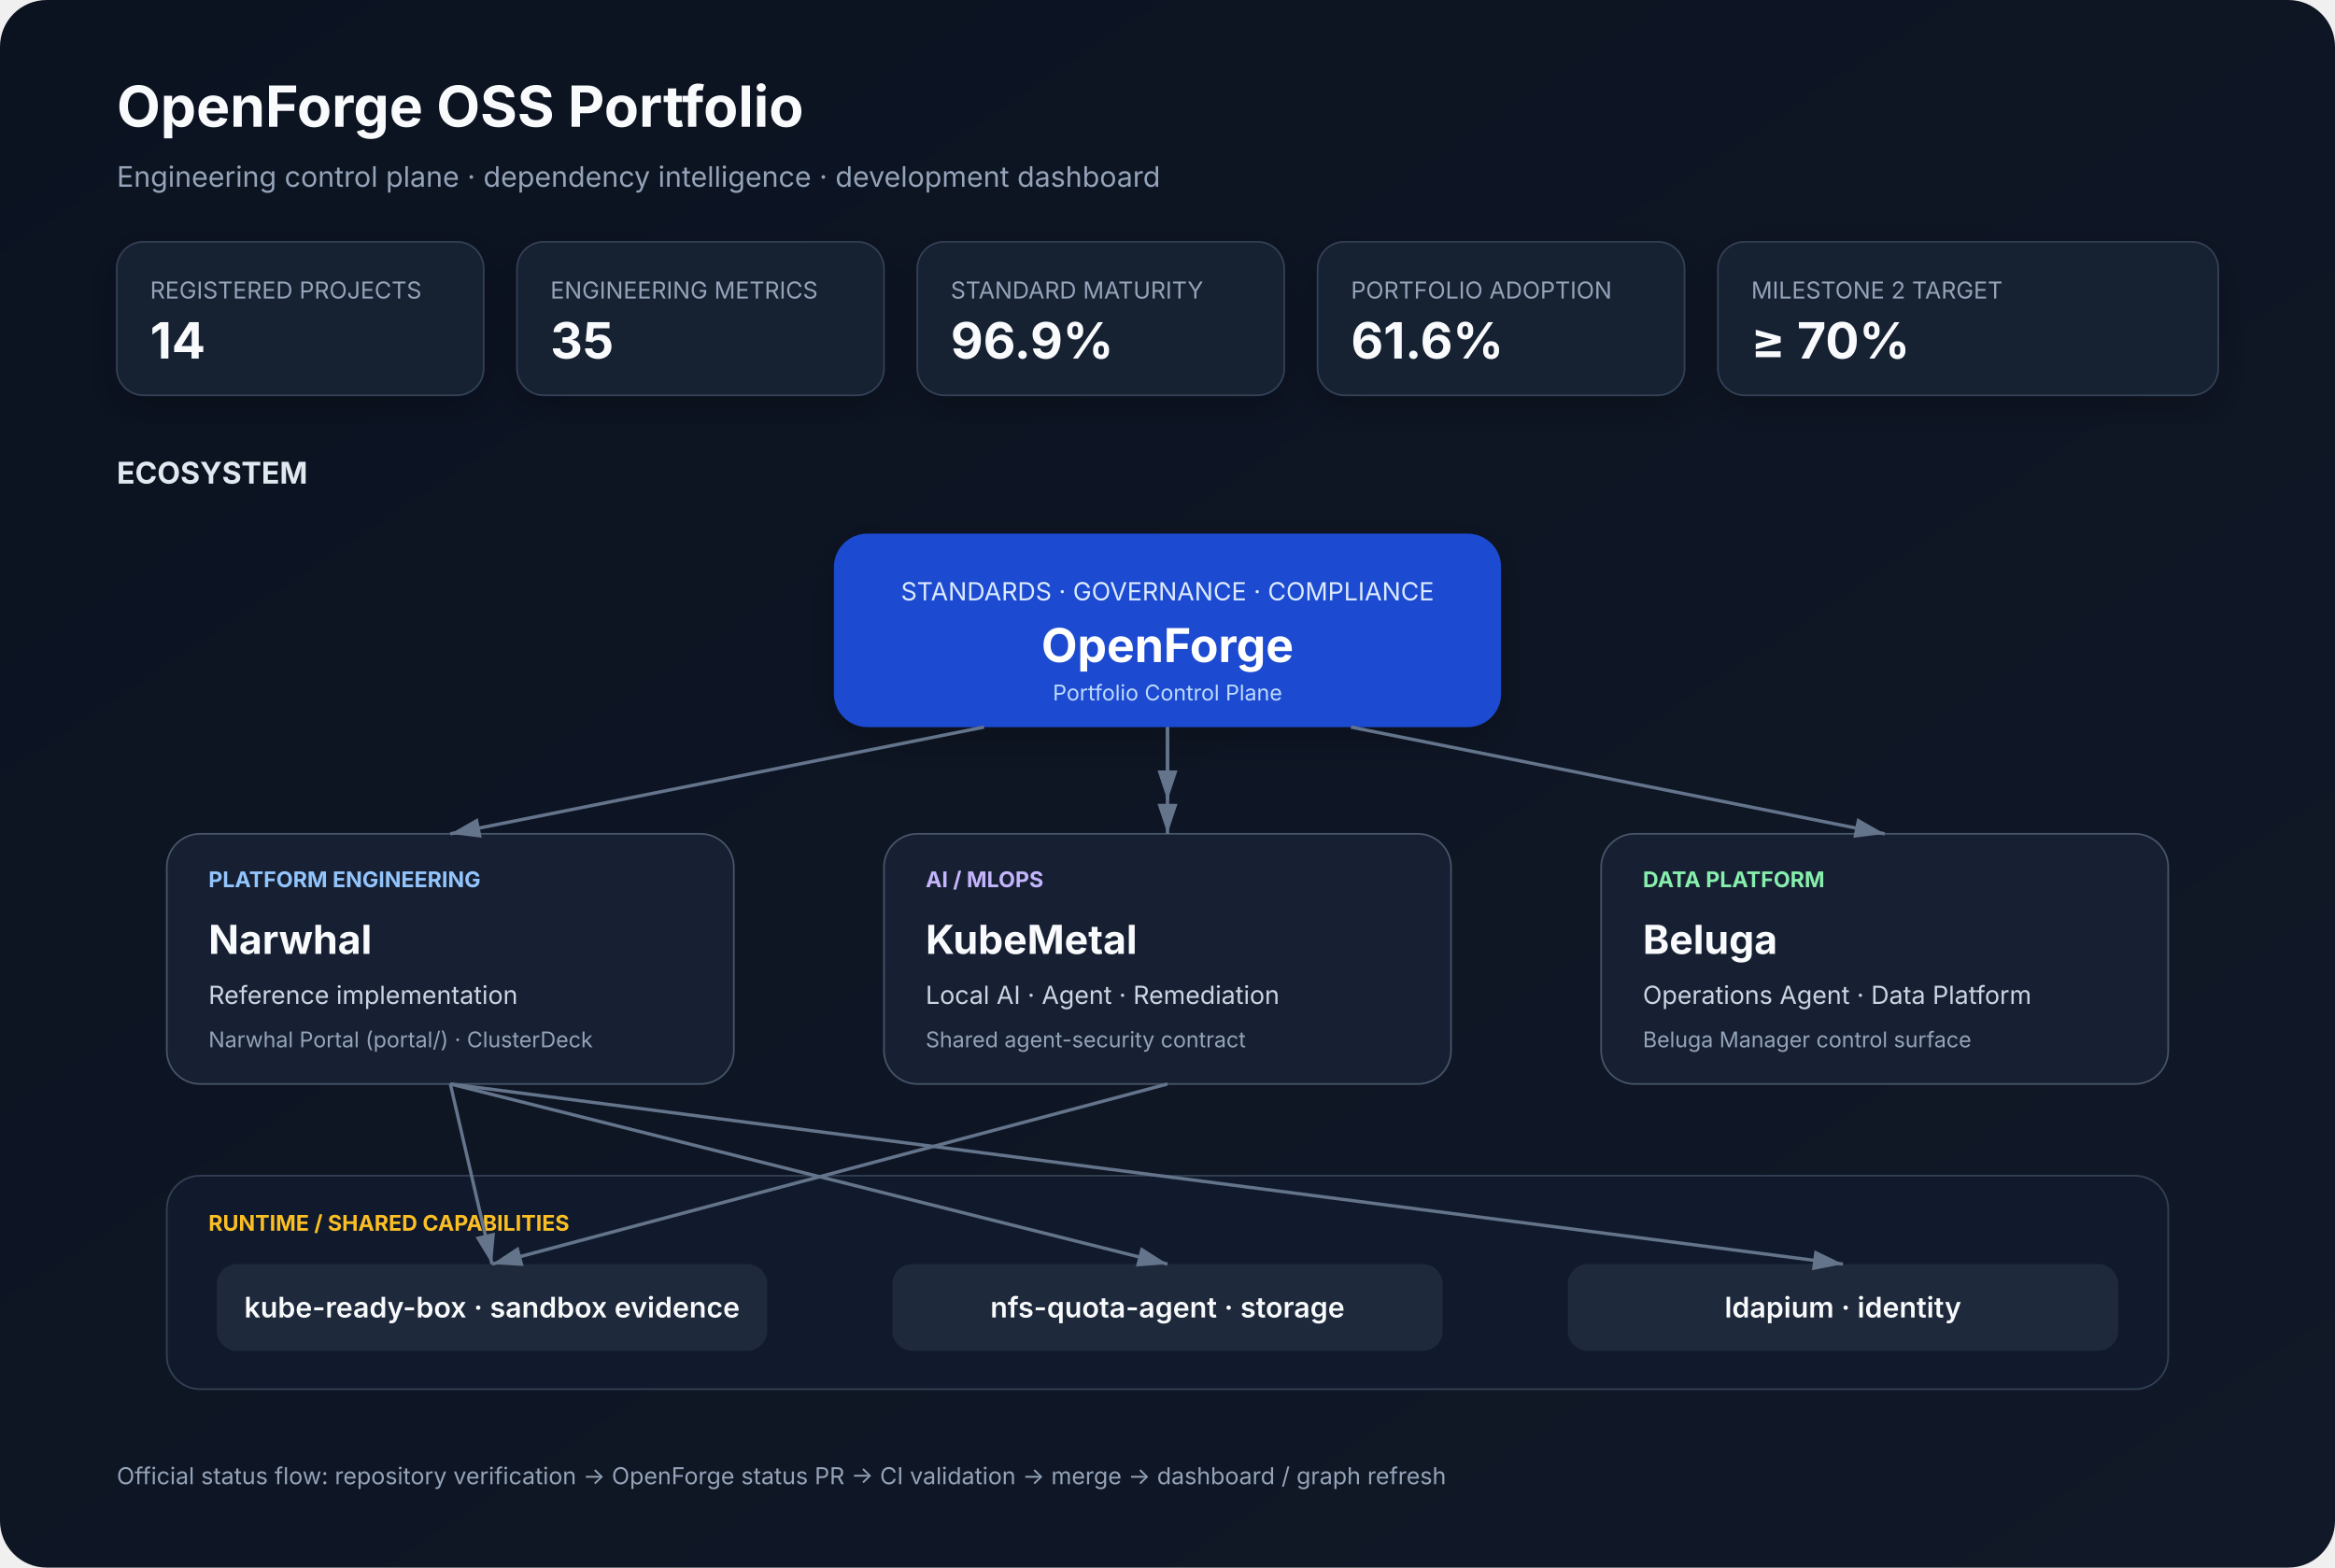
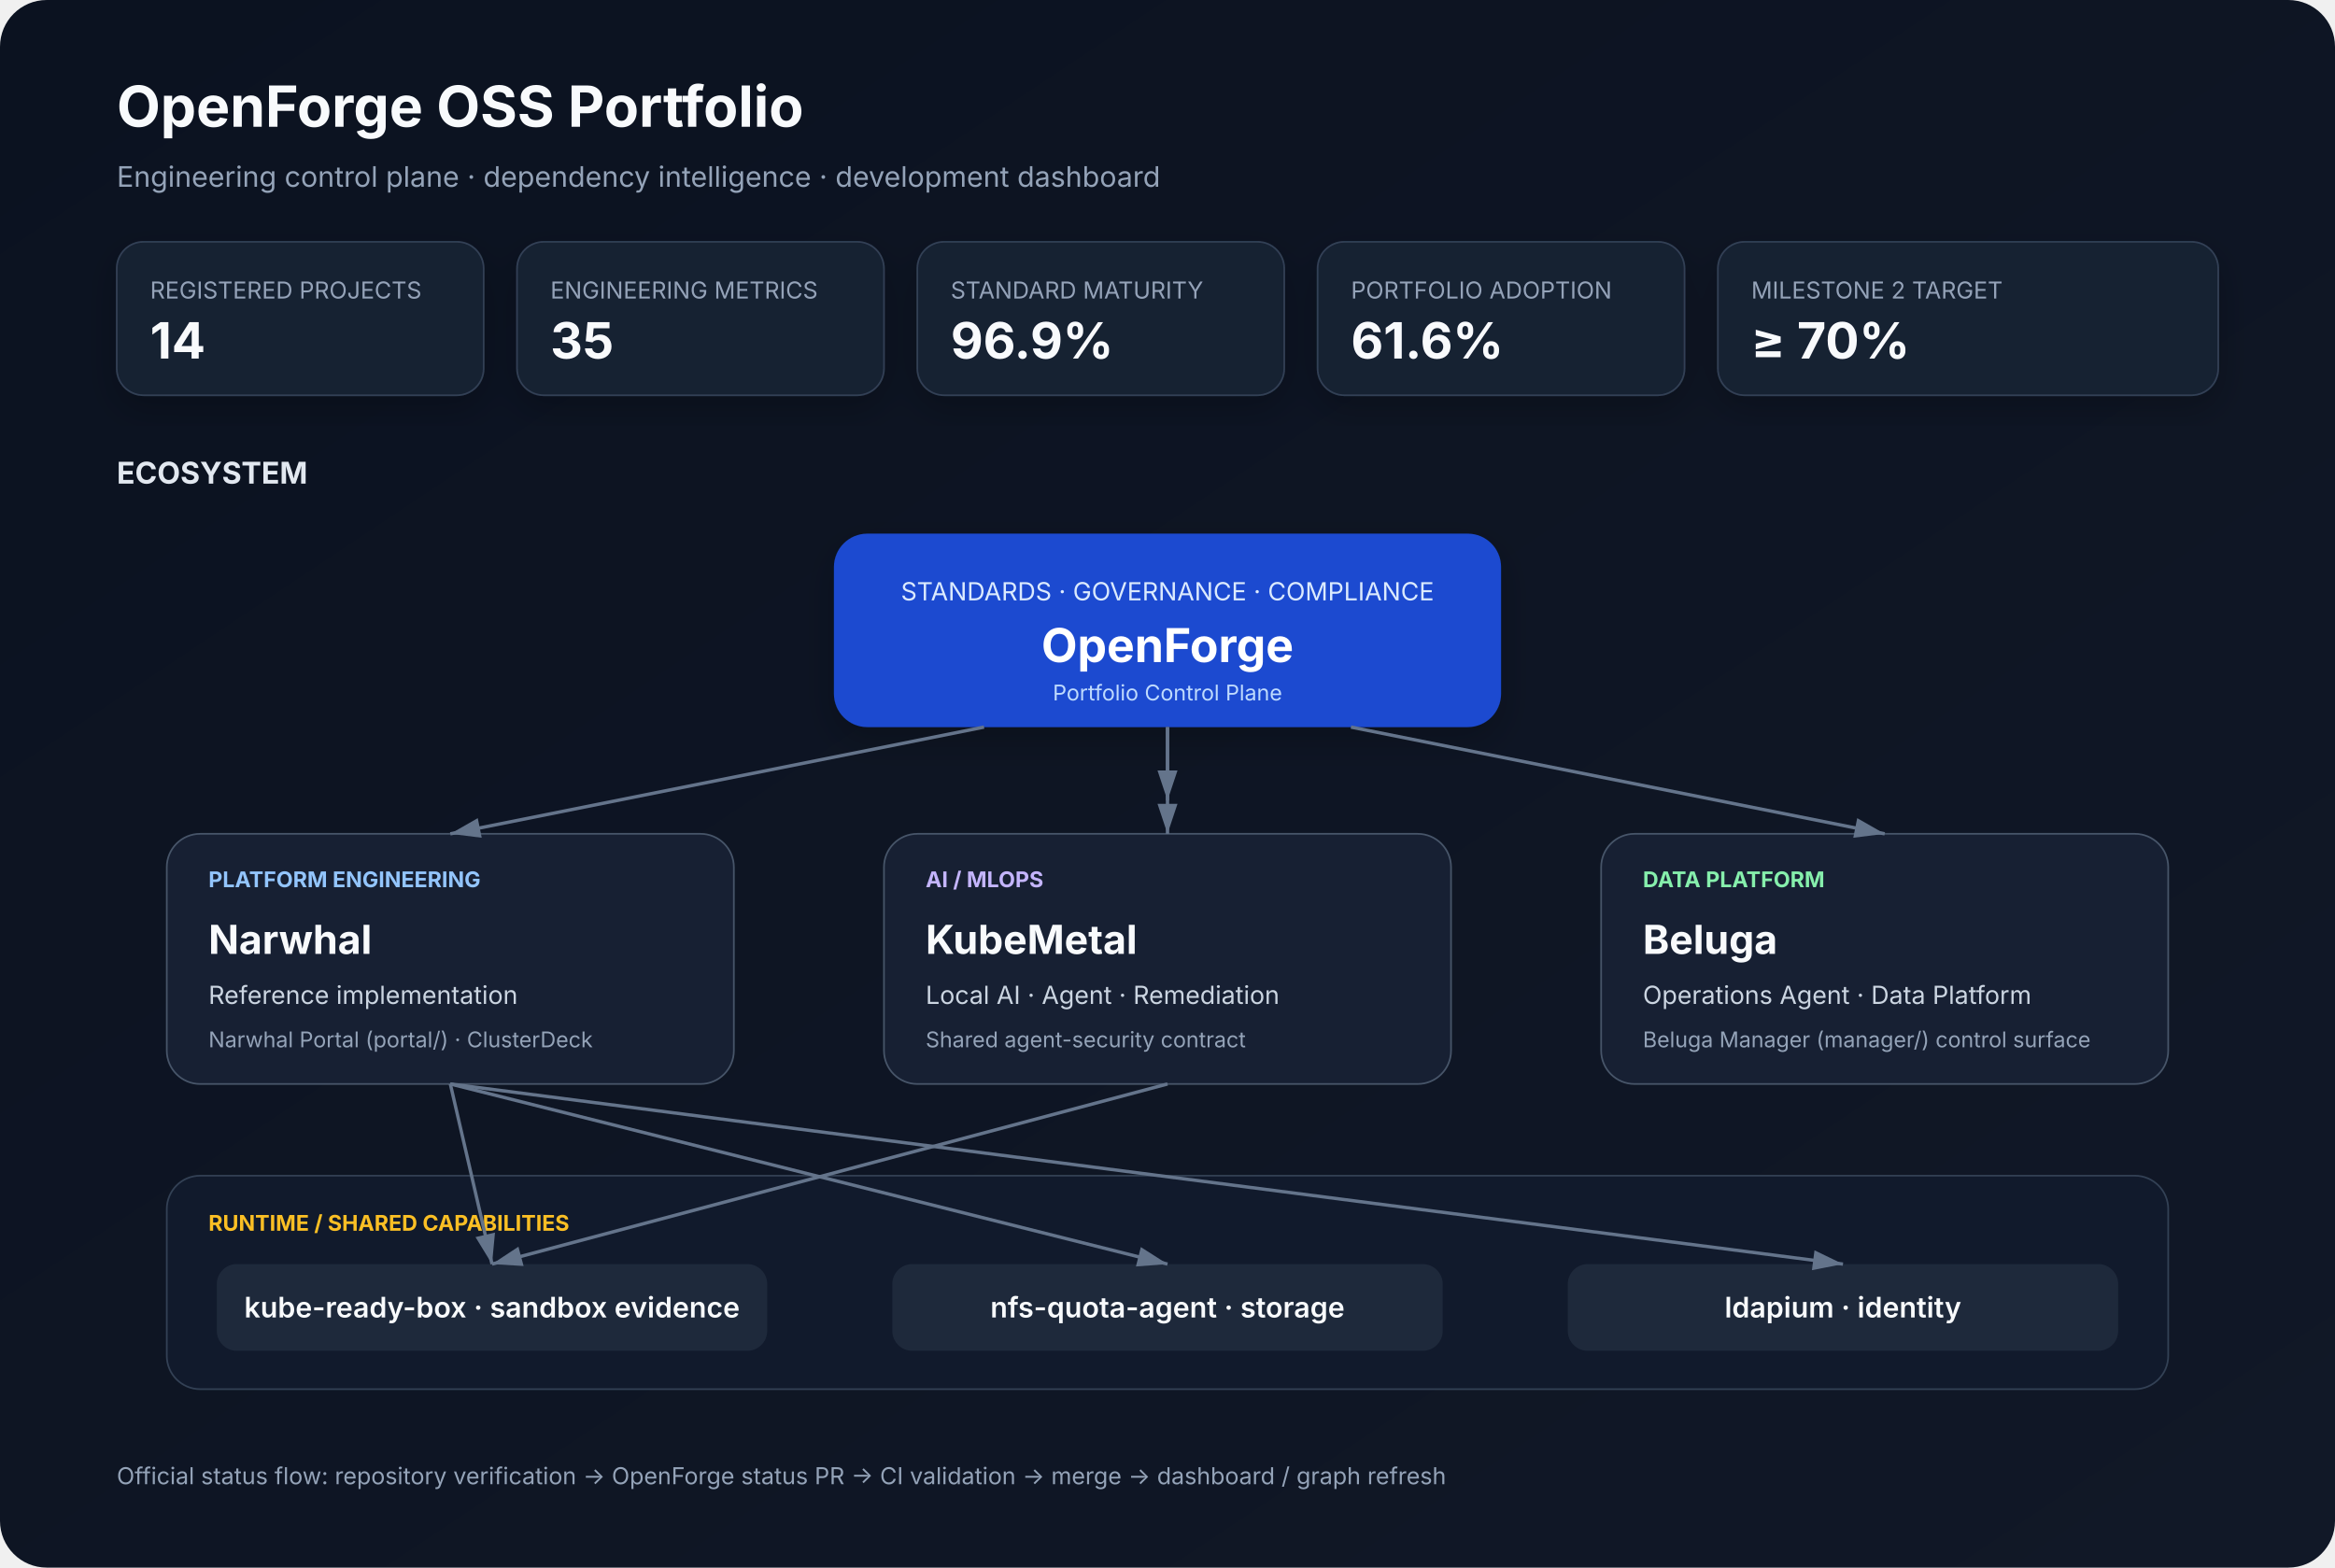
<svg xmlns="http://www.w3.org/2000/svg" width="1400" height="940" viewBox="0 0 1400 940" role="img" aria-labelledby="title desc">
  <defs>
    <linearGradient id="bg" x1="0" y1="0" x2="1" y2="1">
      <stop offset="0" stop-color="#0b1220" />
      <stop offset="1" stop-color="#111827" />
    </linearGradient>
    <filter id="shadow" x="-20%" y="-20%" width="140%" height="140%">
      <feDropShadow dx="0" dy="8" stdDeviation="10" flood-opacity="0.22" />
    </filter>
    <marker id="arrow" markerWidth="10" markerHeight="10" refX="9" refY="3" orient="auto" markerUnits="strokeWidth">
      <path d="M0,0 L0,6 L9,3 z" fill="#64748b" />
    </marker>
  </defs>
  <rect width="1400" height="940" rx="28" fill="url(#bg)" />
  <text x="70" y="76" fill="#f8fafc" font-family="Inter, Arial, sans-serif" font-size="34" font-weight="700">OpenForge OSS Portfolio</text>
  <text x="70" y="112" fill="#94a3b8" font-family="Inter, Arial, sans-serif" font-size="17">Engineering control plane · dependency intelligence · development dashboard</text>
  <g font-family="Inter, Arial, sans-serif" filter="url(#shadow)">
    <g transform="translate(70 145)">
      <rect width="220" height="92" rx="16" fill="#172033" stroke="#334155" />
      <text x="20" y="34" fill="#94a3b8" font-size="14">REGISTERED PROJECTS</text>
      <text x="20" y="70" fill="#f8fafc" font-size="30" font-weight="700">14</text>
    </g>
    <g transform="translate(310 145)">
      <rect width="220" height="92" rx="16" fill="#172033" stroke="#334155" />
      <text x="20" y="34" fill="#94a3b8" font-size="14">ENGINEERING METRICS</text>
      <text x="20" y="70" fill="#f8fafc" font-size="30" font-weight="700">35</text>
    </g>
    <g transform="translate(550 145)">
      <rect width="220" height="92" rx="16" fill="#172033" stroke="#334155" />
      <text x="20" y="34" fill="#94a3b8" font-size="14">STANDARD MATURITY</text>
      <text x="20" y="70" fill="#f8fafc" font-size="30" font-weight="700">96.9%</text>
    </g>
    <g transform="translate(790 145)">
      <rect width="220" height="92" rx="16" fill="#172033" stroke="#334155" />
      <text x="20" y="34" fill="#94a3b8" font-size="14">PORTFOLIO ADOPTION</text>
      <text x="20" y="70" fill="#f8fafc" font-size="30" font-weight="700">61.6%</text>
    </g>
    <g transform="translate(1030 145)">
      <rect width="300" height="92" rx="16" fill="#172033" stroke="#334155" />
      <text x="20" y="34" fill="#94a3b8" font-size="14">MILESTONE 2 TARGET</text>
      <text x="20" y="70" fill="#f8fafc" font-size="30" font-weight="700">≥ 70%</text>
    </g>
  </g>
  <g font-family="Inter, Arial, sans-serif">
    <text x="70" y="290" fill="#e2e8f0" font-size="18" font-weight="700">ECOSYSTEM</text>
    <rect x="500" y="320" width="400" height="116" rx="20" fill="#1d4ed8" opacity="0.95" filter="url(#shadow)" />
    <text x="700" y="360" text-anchor="middle" fill="#dbeafe" font-size="15">STANDARDS · GOVERNANCE · COMPLIANCE</text>
    <text x="700" y="397" text-anchor="middle" fill="#ffffff" font-size="28" font-weight="700">OpenForge</text>
    <text x="700" y="420" text-anchor="middle" fill="#bfdbfe" font-size="13">Portfolio Control Plane</text>
    <line x1="700" y1="436" x2="700" y2="480" stroke="#64748b" stroke-width="2" marker-end="url(#arrow)" />
    <rect x="100" y="500" width="340" height="150" rx="20" fill="#172033" stroke="#475569" />
    <text x="125" y="532" fill="#93c5fd" font-size="13" font-weight="700">PLATFORM ENGINEERING</text>
    <text x="125" y="572" fill="#f8fafc" font-size="24" font-weight="700">Narwhal</text>
    <text x="125" y="602" fill="#cbd5e1" font-size="15">Reference implementation</text>
    <text x="125" y="628" fill="#94a3b8" font-size="13">Narwhal Portal (portal/) · ClusterDeck</text>
    <rect x="530" y="500" width="340" height="150" rx="20" fill="#172033" stroke="#475569" />
    <text x="555" y="532" fill="#c4b5fd" font-size="13" font-weight="700">AI / MLOPS</text>
    <text x="555" y="572" fill="#f8fafc" font-size="24" font-weight="700">KubeMetal</text>
    <text x="555" y="602" fill="#cbd5e1" font-size="15">Local AI · Agent · Remediation</text>
    <text x="555" y="628" fill="#94a3b8" font-size="13">Shared agent-security contract</text>
    <rect x="960" y="500" width="340" height="150" rx="20" fill="#172033" stroke="#475569" />
    <text x="985" y="532" fill="#86efac" font-size="13" font-weight="700">DATA PLATFORM</text>
    <text x="985" y="572" fill="#f8fafc" font-size="24" font-weight="700">Beluga</text>
    <text x="985" y="602" fill="#cbd5e1" font-size="15">Operations Agent · Data Platform</text>
-     <text x="985" y="628" fill="#94a3b8" font-size="13">Beluga Manager control surface</text>
+     <text x="985" y="628" fill="#94a3b8" font-size="13">Beluga Manager (manager/) control surface</text>
    <line x1="590" y1="436" x2="270" y2="500" stroke="#64748b" stroke-width="2" marker-end="url(#arrow)" />
    <line x1="700" y1="436" x2="700" y2="500" stroke="#64748b" stroke-width="2" marker-end="url(#arrow)" />
    <line x1="810" y1="436" x2="1130" y2="500" stroke="#64748b" stroke-width="2" marker-end="url(#arrow)" />
    <rect x="100" y="705" width="1200" height="128" rx="20" fill="#111a2c" stroke="#334155" />
    <text x="125" y="738" fill="#fbbf24" font-size="13" font-weight="700">RUNTIME / SHARED CAPABILITIES</text>
    <rect x="130" y="758" width="330" height="52" rx="12" fill="#1e293b" />
    <text x="295" y="790" text-anchor="middle" fill="#f8fafc" font-size="17" font-weight="600">kube-ready-box · sandbox evidence</text>
    <rect x="535" y="758" width="330" height="52" rx="12" fill="#1e293b" />
    <text x="700" y="790" text-anchor="middle" fill="#f8fafc" font-size="17" font-weight="600">nfs-quota-agent · storage</text>
    <rect x="940" y="758" width="330" height="52" rx="12" fill="#1e293b" />
    <text x="1105" y="790" text-anchor="middle" fill="#f8fafc" font-size="17" font-weight="600">ldapium · identity</text>
    <line x1="270" y1="650" x2="295" y2="758" stroke="#64748b" stroke-width="2" marker-end="url(#arrow)" />
    <line x1="700" y1="650" x2="295" y2="758" stroke="#64748b" stroke-width="2" marker-end="url(#arrow)" />
    <line x1="270" y1="650" x2="700" y2="758" stroke="#64748b" stroke-width="2" marker-end="url(#arrow)" />
    <line x1="270" y1="650" x2="1105" y2="758" stroke="#64748b" stroke-width="2" marker-end="url(#arrow)" />
    <text x="70" y="890" fill="#94a3b8" font-size="14">Official status flow: repository verification → OpenForge status PR → CI validation → merge → dashboard / graph refresh</text>
  </g>
</svg>
